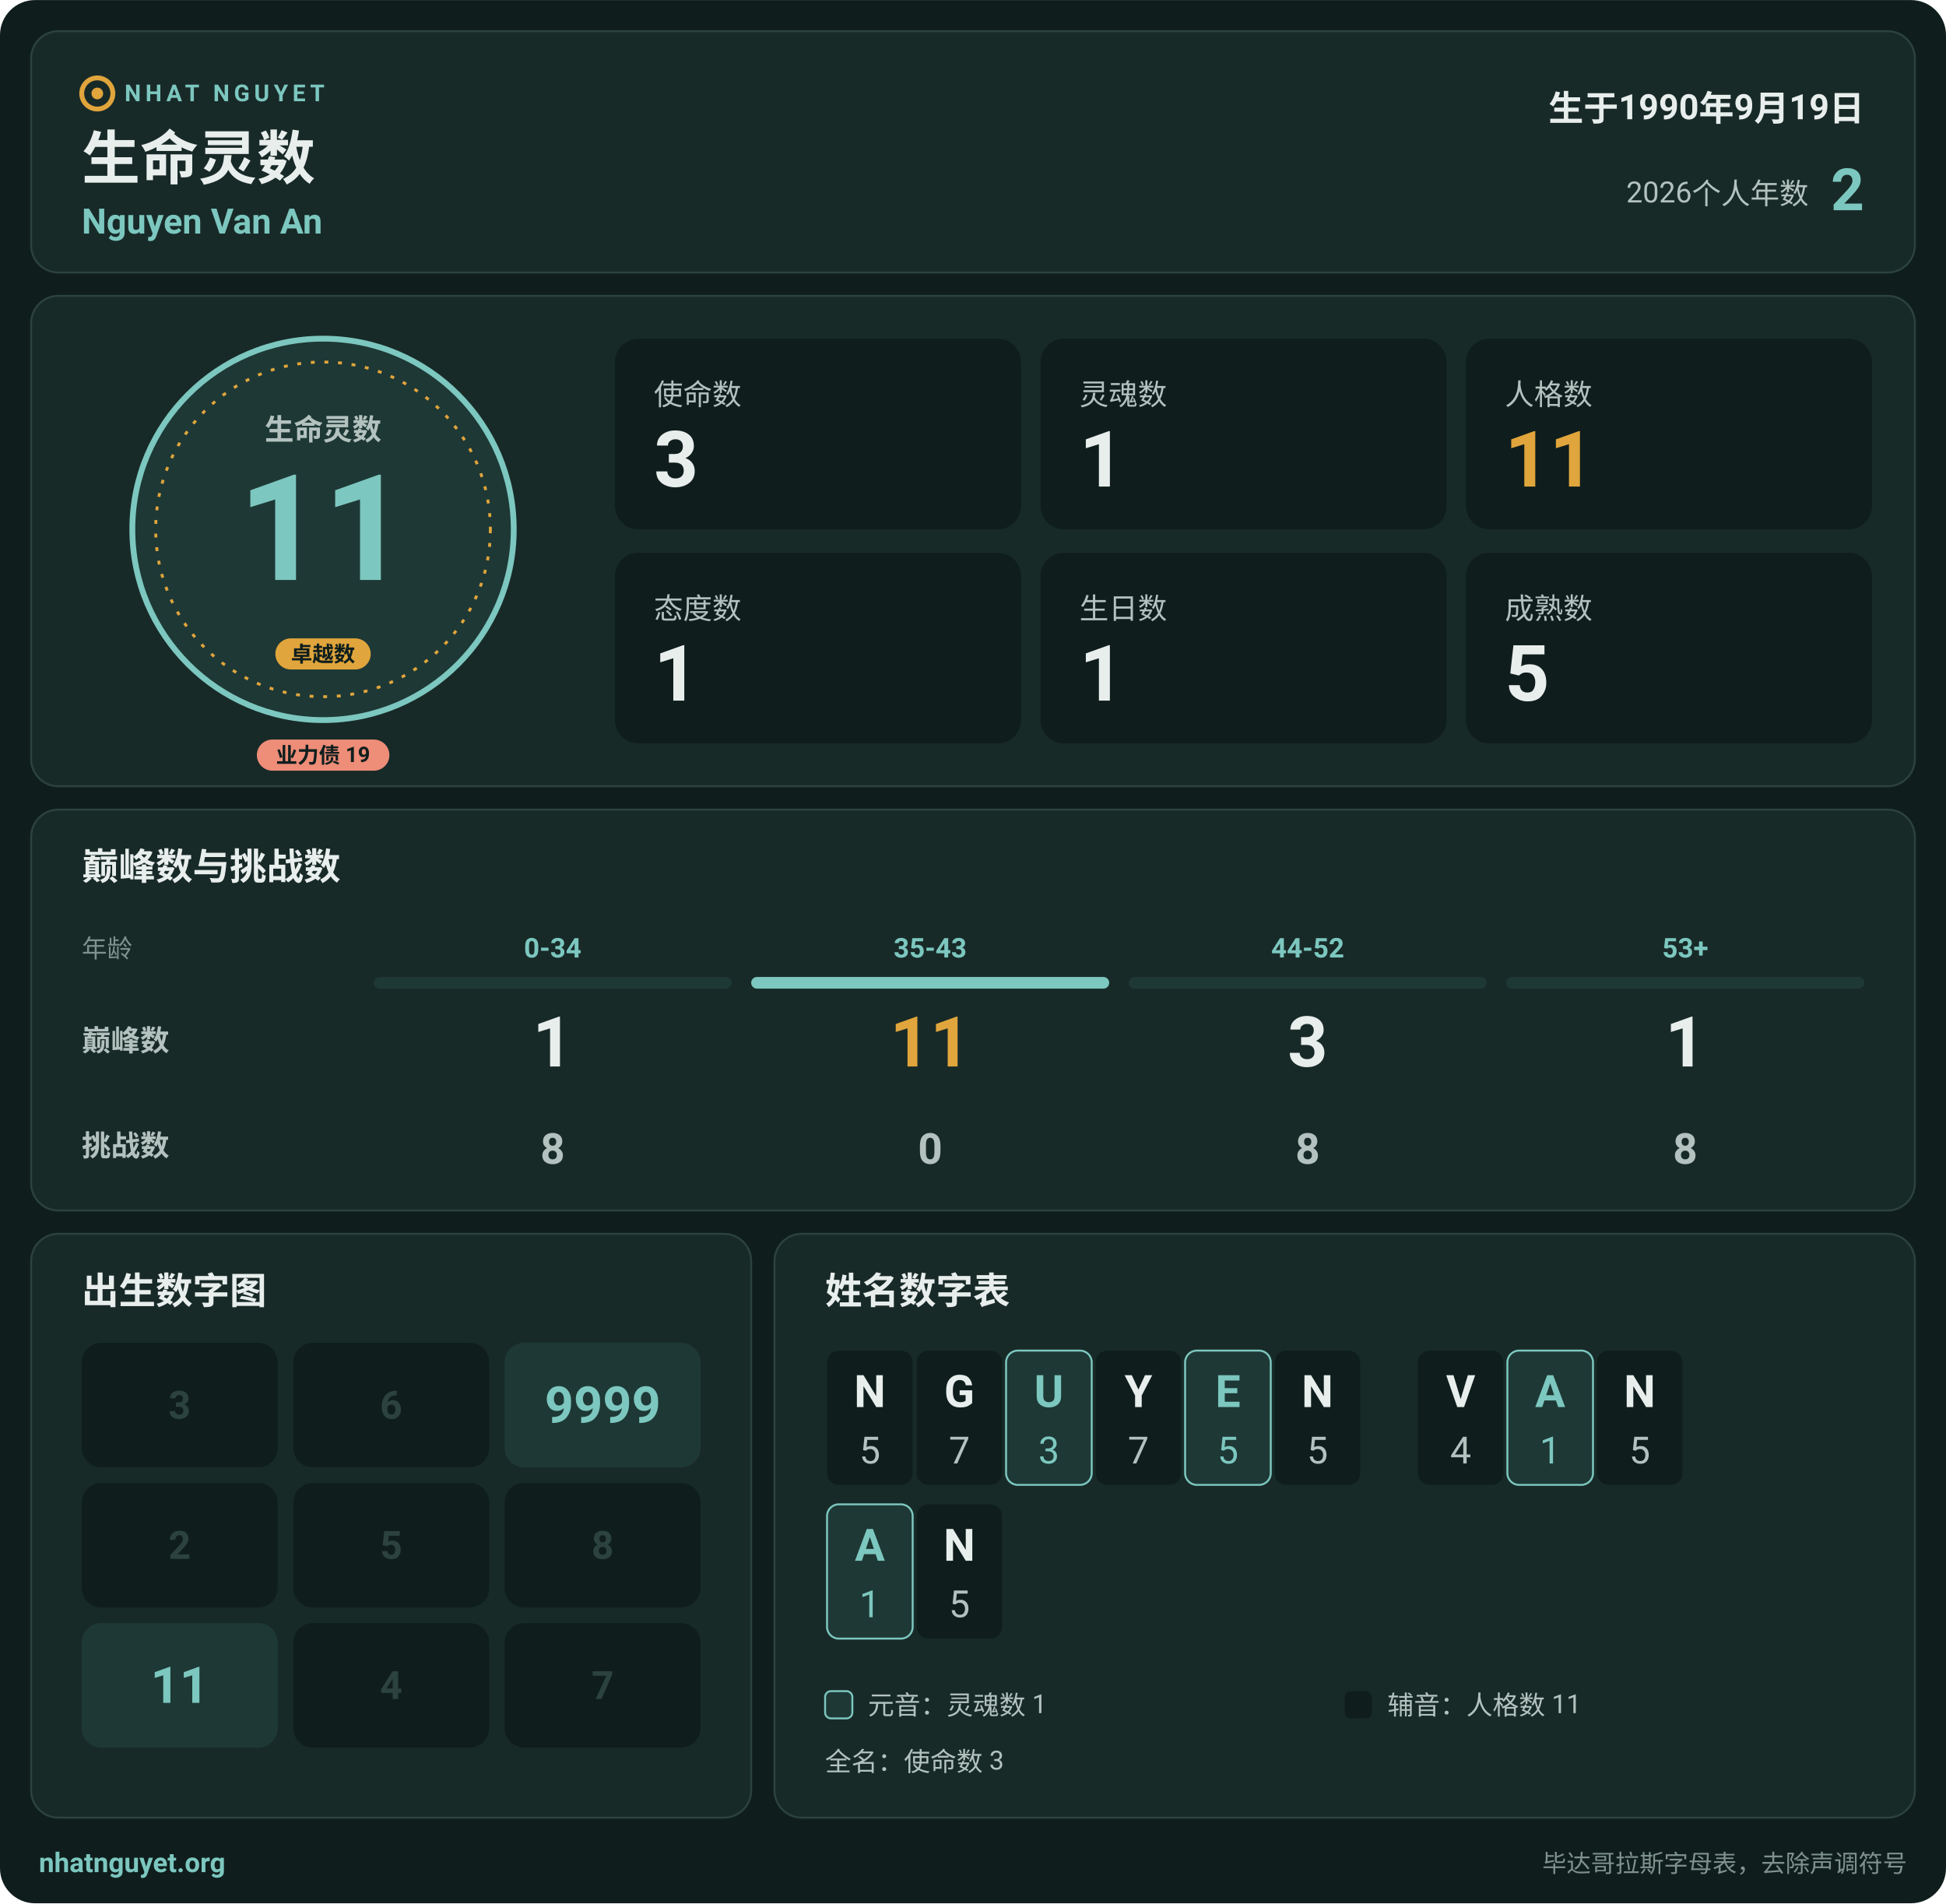
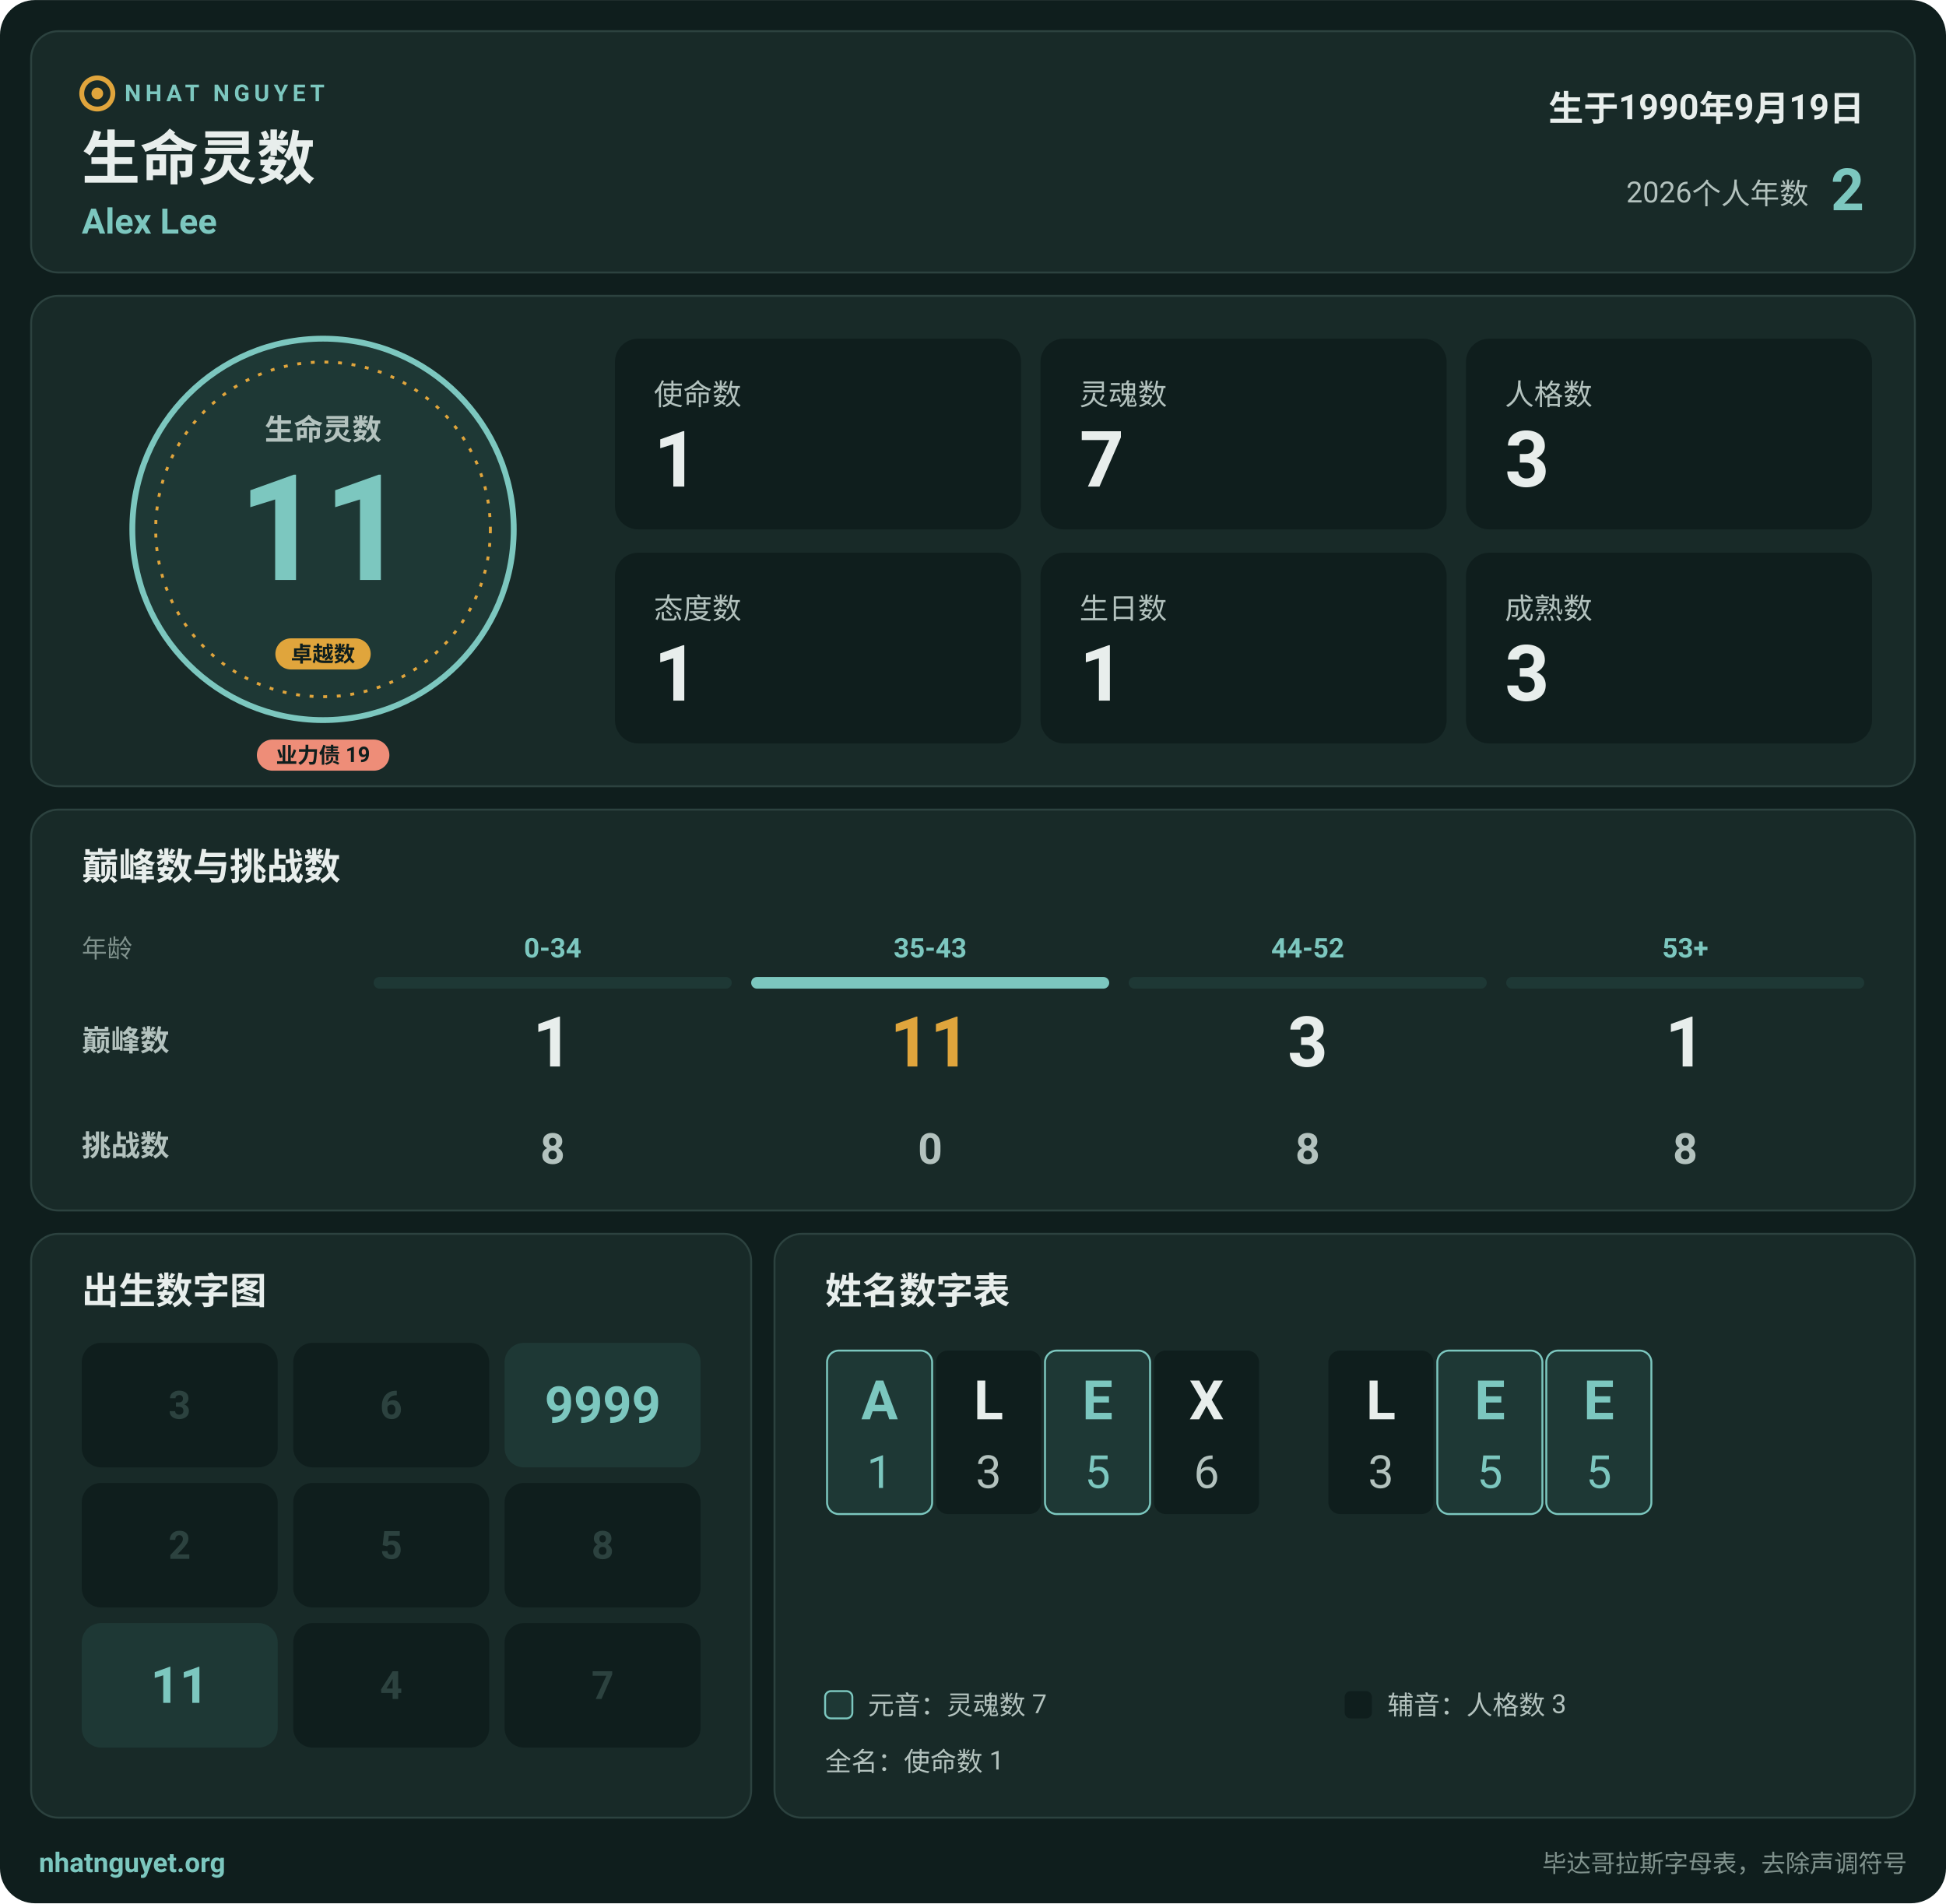
<svg xmlns="http://www.w3.org/2000/svg" viewBox="0 0 1000 978" width="720" height="704.2" role="img" aria-labelledby="nn-tieu-de nn-mo-ta" lang="zh">
  <style>text{font-family:-apple-system, BlinkMacSystemFont, 'Segoe UI', Roboto, 'Helvetica Neue', Arial, 'Noto Sans', 'PingFang SC', 'Hiragino Sans GB', 'Microsoft YaHei', 'Noto Sans CJK SC', sans-serif;}</style>
  <rect x="0" y="0" width="1000" height="978" rx="18" fill="#0F1E1D" />
  <rect x="16" y="16" width="968" height="124" rx="14" fill="#182A28" stroke="#2C423F" stroke-width="1" />
  <circle cx="50" cy="48" r="8" fill="none" stroke="#E0A53C" stroke-width="2.5" />
  <circle cx="50" cy="48" r="3" fill="#E0A53C" />
  <text x="64" y="52" font-size="12" fill="#7CC7BF" font-weight="700" letter-spacing="2.2">NHAT NGUYET</text>
  <text x="42" y="92" font-size="30" fill="#E8EEEC" font-weight="700">生命灵数</text>
-   <text x="42" y="120" font-size="18" fill="#7CC7BF" font-weight="700">Nguyen Van An</text>
+   <text x="42" y="120" font-size="18" fill="#7CC7BF" font-weight="700">Alex Lee</text>
  <text x="958" y="62" font-size="18" fill="#E8EEEC" font-weight="700" text-anchor="end">生于1990年9月19日</text>
  <text x="958" y="108" font-size="30" fill="#7CC7BF" font-weight="700" text-anchor="end">2</text>
  <text x="929.4" y="104" font-size="15" fill="#B3C2BE" text-anchor="end">2026个人年数</text>
  <rect x="16" y="152" width="968" height="252" rx="14" fill="#182A28" stroke="#2C423F" stroke-width="1" />
  <circle cx="166" cy="272" r="98" fill="#1E3835" stroke="#7CC7BF" stroke-width="3" />
  <circle cx="166" cy="272" r="86" fill="none" stroke="#E0A53C" stroke-width="1.5" stroke-dasharray="2 5" />
  <text x="166" y="298" font-size="76" fill="#7CC7BF" font-weight="700" text-anchor="middle">11</text>
  <text x="166" y="226" font-size="15" fill="#B3C2BE" font-weight="700" text-anchor="middle">生命灵数</text>
  <rect x="141.5" y="328" width="49" height="16" rx="8" fill="#E0A53C" />
  <text x="166" y="340" font-size="11" fill="#0F1E1D" font-weight="700" text-anchor="middle">卓越数</text>
  <rect x="316" y="174" width="208.7" height="98" rx="12" fill="#0F1E1D" />
  <text x="336" y="208" font-size="15" fill="#B3C2BE">使命数</text>
-   <text x="336" y="250" font-size="40" fill="#E8EEEC" font-weight="700">3</text>
+   <text x="336" y="250" font-size="40" fill="#E8EEEC" font-weight="700">1</text>
  <rect x="534.7" y="174" width="208.7" height="98" rx="12" fill="#0F1E1D" />
  <text x="554.7" y="208" font-size="15" fill="#B3C2BE">灵魂数</text>
-   <text x="554.7" y="250" font-size="40" fill="#E8EEEC" font-weight="700">1</text>
+   <text x="554.7" y="250" font-size="40" fill="#E8EEEC" font-weight="700">7</text>
  <rect x="753.3" y="174" width="208.7" height="98" rx="12" fill="#0F1E1D" />
  <text x="773.3" y="208" font-size="15" fill="#B3C2BE">人格数</text>
-   <text x="773.3" y="250" font-size="40" fill="#E0A53C" font-weight="700">11</text>
+   <text x="773.3" y="250" font-size="40" fill="#E8EEEC" font-weight="700">3</text>
  <rect x="316" y="284" width="208.7" height="98" rx="12" fill="#0F1E1D" />
  <text x="336" y="318" font-size="15" fill="#B3C2BE">态度数</text>
  <text x="336" y="360" font-size="40" fill="#E8EEEC" font-weight="700">1</text>
  <rect x="534.7" y="284" width="208.7" height="98" rx="12" fill="#0F1E1D" />
  <text x="554.7" y="318" font-size="15" fill="#B3C2BE">生日数</text>
  <text x="554.7" y="360" font-size="40" fill="#E8EEEC" font-weight="700">1</text>
  <rect x="753.3" y="284" width="208.7" height="98" rx="12" fill="#0F1E1D" />
  <text x="773.3" y="318" font-size="15" fill="#B3C2BE">成熟数</text>
-   <text x="773.3" y="360" font-size="40" fill="#E8EEEC" font-weight="700">5</text>
+   <text x="773.3" y="360" font-size="40" fill="#E8EEEC" font-weight="700">3</text>
  <rect x="132" y="380" width="68.1" height="16" rx="8" fill="#EE8D78" />
  <text x="166" y="392" font-size="11" fill="#0F1E1D" font-weight="700" text-anchor="middle">业力债 19</text>
  <rect x="16" y="416" width="968" height="206" rx="14" fill="#182A28" stroke="#2C423F" stroke-width="1" />
  <text x="42" y="452" font-size="19" fill="#E8EEEC" font-weight="700">巅峰数与挑战数</text>
  <text x="42" y="492" font-size="13" fill="#7F918C">年龄</text>
  <text x="42" y="540" font-size="15" fill="#B3C2BE" font-weight="700">巅峰数</text>
  <text x="42" y="594" font-size="15" fill="#B3C2BE" font-weight="700">挑战数</text>
  <rect x="192" y="502" width="184" height="6" rx="3" fill="#1E3835" />
  <text x="284" y="492" font-size="14" fill="#7CC7BF" font-weight="700" text-anchor="middle">0-34</text>
  <text x="284" y="548" font-size="36" fill="#E8EEEC" font-weight="700" text-anchor="middle">1</text>
  <text x="284" y="598" font-size="22" fill="#B3C2BE" font-weight="700" text-anchor="middle">8</text>
  <rect x="386" y="502" width="184" height="6" rx="3" fill="#7CC7BF" />
  <text x="478" y="492" font-size="14" fill="#7CC7BF" font-weight="700" text-anchor="middle">35-43</text>
  <text x="478" y="548" font-size="36" fill="#E0A53C" font-weight="700" text-anchor="middle">11</text>
  <text x="478" y="598" font-size="22" fill="#B3C2BE" font-weight="700" text-anchor="middle">0</text>
  <rect x="580" y="502" width="184" height="6" rx="3" fill="#1E3835" />
  <text x="672" y="492" font-size="14" fill="#7CC7BF" font-weight="700" text-anchor="middle">44-52</text>
  <text x="672" y="548" font-size="36" fill="#E8EEEC" font-weight="700" text-anchor="middle">3</text>
  <text x="672" y="598" font-size="22" fill="#B3C2BE" font-weight="700" text-anchor="middle">8</text>
  <rect x="774" y="502" width="184" height="6" rx="3" fill="#1E3835" />
  <text x="866" y="492" font-size="14" fill="#7CC7BF" font-weight="700" text-anchor="middle">53+</text>
  <text x="866" y="548" font-size="36" fill="#E8EEEC" font-weight="700" text-anchor="middle">1</text>
  <text x="866" y="598" font-size="22" fill="#B3C2BE" font-weight="700" text-anchor="middle">8</text>
  <rect x="16" y="634" width="370" height="300" rx="14" fill="#182A28" stroke="#2C423F" stroke-width="1" />
  <text x="42" y="670" font-size="19" fill="#E8EEEC" font-weight="700">出生数字图</text>
  <rect x="42" y="690" width="100.7" height="64" rx="10" fill="#0F1E1D" />
  <text x="92.3" y="729" font-size="20" fill="#2C423F" font-weight="700" text-anchor="middle">3</text>
  <rect x="150.7" y="690" width="100.7" height="64" rx="10" fill="#0F1E1D" />
  <text x="201" y="729" font-size="20" fill="#2C423F" font-weight="700" text-anchor="middle">6</text>
  <rect x="259.3" y="690" width="100.7" height="64" rx="10" fill="#1E3835" />
  <text x="309.7" y="731" font-size="26" fill="#7CC7BF" font-weight="700" text-anchor="middle">9999</text>
  <rect x="42" y="762" width="100.7" height="64" rx="10" fill="#0F1E1D" />
  <text x="92.3" y="801" font-size="20" fill="#2C423F" font-weight="700" text-anchor="middle">2</text>
  <rect x="150.7" y="762" width="100.7" height="64" rx="10" fill="#0F1E1D" />
  <text x="201" y="801" font-size="20" fill="#2C423F" font-weight="700" text-anchor="middle">5</text>
  <rect x="259.3" y="762" width="100.7" height="64" rx="10" fill="#0F1E1D" />
  <text x="309.7" y="801" font-size="20" fill="#2C423F" font-weight="700" text-anchor="middle">8</text>
  <rect x="42" y="834" width="100.7" height="64" rx="10" fill="#1E3835" />
  <text x="92.3" y="875" font-size="26" fill="#7CC7BF" font-weight="700" text-anchor="middle">11</text>
  <rect x="150.7" y="834" width="100.7" height="64" rx="10" fill="#0F1E1D" />
  <text x="201" y="873" font-size="20" fill="#2C423F" font-weight="700" text-anchor="middle">4</text>
  <rect x="259.3" y="834" width="100.7" height="64" rx="10" fill="#0F1E1D" />
  <text x="309.7" y="873" font-size="20" fill="#2C423F" font-weight="700" text-anchor="middle">7</text>
  <rect x="398" y="634" width="586" height="300" rx="14" fill="#182A28" stroke="#2C423F" stroke-width="1" />
  <text x="424" y="670" font-size="19" fill="#E8EEEC" font-weight="700">姓名数字表</text>
-   <rect x="425" y="694" width="44" height="69" rx="6" fill="#0F1E1D" />
-   <text x="447" y="723" font-size="23" fill="#E8EEEC" font-weight="700" text-anchor="middle">N</text>
-   <text x="447" y="752" font-size="19.3" fill="#B3C2BE" text-anchor="middle">5</text>
-   <rect x="471" y="694" width="44" height="69" rx="6" fill="#0F1E1D" />
-   <text x="493" y="723" font-size="23" fill="#E8EEEC" font-weight="700" text-anchor="middle">G</text>
-   <text x="493" y="752" font-size="19.3" fill="#B3C2BE" text-anchor="middle">7</text>
-   <rect x="517" y="694" width="44" height="69" rx="6" fill="#1E3835" stroke="#7CC7BF" stroke-width="1" />
-   <text x="539" y="723" font-size="23" fill="#7CC7BF" font-weight="700" text-anchor="middle">U</text>
-   <text x="539" y="752" font-size="19.3" fill="#7CC7BF" text-anchor="middle">3</text>
-   <rect x="563" y="694" width="44" height="69" rx="6" fill="#0F1E1D" />
-   <text x="585" y="723" font-size="23" fill="#E8EEEC" font-weight="700" text-anchor="middle">Y</text>
-   <text x="585" y="752" font-size="19.3" fill="#B3C2BE" text-anchor="middle">7</text>
-   <rect x="609" y="694" width="44" height="69" rx="6" fill="#1E3835" stroke="#7CC7BF" stroke-width="1" />
-   <text x="631" y="723" font-size="23" fill="#7CC7BF" font-weight="700" text-anchor="middle">E</text>
-   <text x="631" y="752" font-size="19.3" fill="#7CC7BF" text-anchor="middle">5</text>
-   <rect x="655" y="694" width="44" height="69" rx="6" fill="#0F1E1D" />
-   <text x="677" y="723" font-size="23" fill="#E8EEEC" font-weight="700" text-anchor="middle">N</text>
-   <text x="677" y="752" font-size="19.3" fill="#B3C2BE" text-anchor="middle">5</text>
-   <rect x="728.6" y="694" width="44" height="69" rx="6" fill="#0F1E1D" />
-   <text x="750.6" y="723" font-size="23" fill="#E8EEEC" font-weight="700" text-anchor="middle">V</text>
-   <text x="750.6" y="752" font-size="19.3" fill="#B3C2BE" text-anchor="middle">4</text>
-   <rect x="774.6" y="694" width="44" height="69" rx="6" fill="#1E3835" stroke="#7CC7BF" stroke-width="1" />
-   <text x="796.6" y="723" font-size="23" fill="#7CC7BF" font-weight="700" text-anchor="middle">A</text>
-   <text x="796.6" y="752" font-size="19.3" fill="#7CC7BF" text-anchor="middle">1</text>
-   <rect x="820.6" y="694" width="44" height="69" rx="6" fill="#0F1E1D" />
-   <text x="842.6" y="723" font-size="23" fill="#E8EEEC" font-weight="700" text-anchor="middle">N</text>
-   <text x="842.6" y="752" font-size="19.3" fill="#B3C2BE" text-anchor="middle">5</text>
-   <rect x="425" y="773" width="44" height="69" rx="6" fill="#1E3835" stroke="#7CC7BF" stroke-width="1" />
-   <text x="447" y="802" font-size="23" fill="#7CC7BF" font-weight="700" text-anchor="middle">A</text>
-   <text x="447" y="831" font-size="19.3" fill="#7CC7BF" text-anchor="middle">1</text>
-   <rect x="471" y="773" width="44" height="69" rx="6" fill="#0F1E1D" />
-   <text x="493" y="802" font-size="23" fill="#E8EEEC" font-weight="700" text-anchor="middle">N</text>
-   <text x="493" y="831" font-size="19.3" fill="#B3C2BE" text-anchor="middle">5</text>
+   <rect x="425" y="694" width="54" height="84" rx="6" fill="#1E3835" stroke="#7CC7BF" stroke-width="1" />
+   <text x="452" y="729.3" font-size="28" fill="#7CC7BF" font-weight="700" text-anchor="middle">A</text>
+   <text x="452" y="764.6" font-size="23.5" fill="#7CC7BF" text-anchor="middle">1</text>
+   <rect x="481" y="694" width="54" height="84" rx="6" fill="#0F1E1D" />
+   <text x="508" y="729.3" font-size="28" fill="#E8EEEC" font-weight="700" text-anchor="middle">L</text>
+   <text x="508" y="764.6" font-size="23.5" fill="#B3C2BE" text-anchor="middle">3</text>
+   <rect x="537" y="694" width="54" height="84" rx="6" fill="#1E3835" stroke="#7CC7BF" stroke-width="1" />
+   <text x="564" y="729.3" font-size="28" fill="#7CC7BF" font-weight="700" text-anchor="middle">E</text>
+   <text x="564" y="764.6" font-size="23.5" fill="#7CC7BF" text-anchor="middle">5</text>
+   <rect x="593" y="694" width="54" height="84" rx="6" fill="#0F1E1D" />
+   <text x="620" y="729.3" font-size="28" fill="#E8EEEC" font-weight="700" text-anchor="middle">X</text>
+   <text x="620" y="764.6" font-size="23.5" fill="#B3C2BE" text-anchor="middle">6</text>
+   <rect x="682.6" y="694" width="54" height="84" rx="6" fill="#0F1E1D" />
+   <text x="709.6" y="729.3" font-size="28" fill="#E8EEEC" font-weight="700" text-anchor="middle">L</text>
+   <text x="709.6" y="764.6" font-size="23.5" fill="#B3C2BE" text-anchor="middle">3</text>
+   <rect x="738.6" y="694" width="54" height="84" rx="6" fill="#1E3835" stroke="#7CC7BF" stroke-width="1" />
+   <text x="765.6" y="729.3" font-size="28" fill="#7CC7BF" font-weight="700" text-anchor="middle">E</text>
+   <text x="765.6" y="764.6" font-size="23.5" fill="#7CC7BF" text-anchor="middle">5</text>
+   <rect x="794.6" y="694" width="54" height="84" rx="6" fill="#1E3835" stroke="#7CC7BF" stroke-width="1" />
+   <text x="821.6" y="729.3" font-size="28" fill="#7CC7BF" font-weight="700" text-anchor="middle">E</text>
+   <text x="821.6" y="764.6" font-size="23.5" fill="#7CC7BF" text-anchor="middle">5</text>
  <rect x="424" y="869" width="14" height="14" rx="3" fill="#1E3835" stroke="#7CC7BF" stroke-width="1" />
-   <text x="446" y="881" font-size="13.5" fill="#B3C2BE">元音：灵魂数 1</text>
+   <text x="446" y="881" font-size="13.5" fill="#B3C2BE">元音：灵魂数 7</text>
  <rect x="691" y="869" width="14" height="14" rx="3" fill="#0F1E1D" />
-   <text x="713" y="881" font-size="13.5" fill="#B3C2BE">辅音：人格数 11</text>
-   <text x="424" y="910" font-size="13.5" fill="#B3C2BE">全名：使命数 3</text>
+   <text x="713" y="881" font-size="13.5" fill="#B3C2BE">辅音：人格数 3</text>
+   <text x="424" y="910" font-size="13.5" fill="#B3C2BE">全名：使命数 1</text>
  <text x="20" y="962" font-size="14" fill="#7CC7BF" font-weight="700">nhatnguyet.org</text>
  <text x="980" y="962" font-size="12.5" fill="#7F918C" text-anchor="end">毕达哥拉斯字母表，去除声调符号</text>
</svg>
